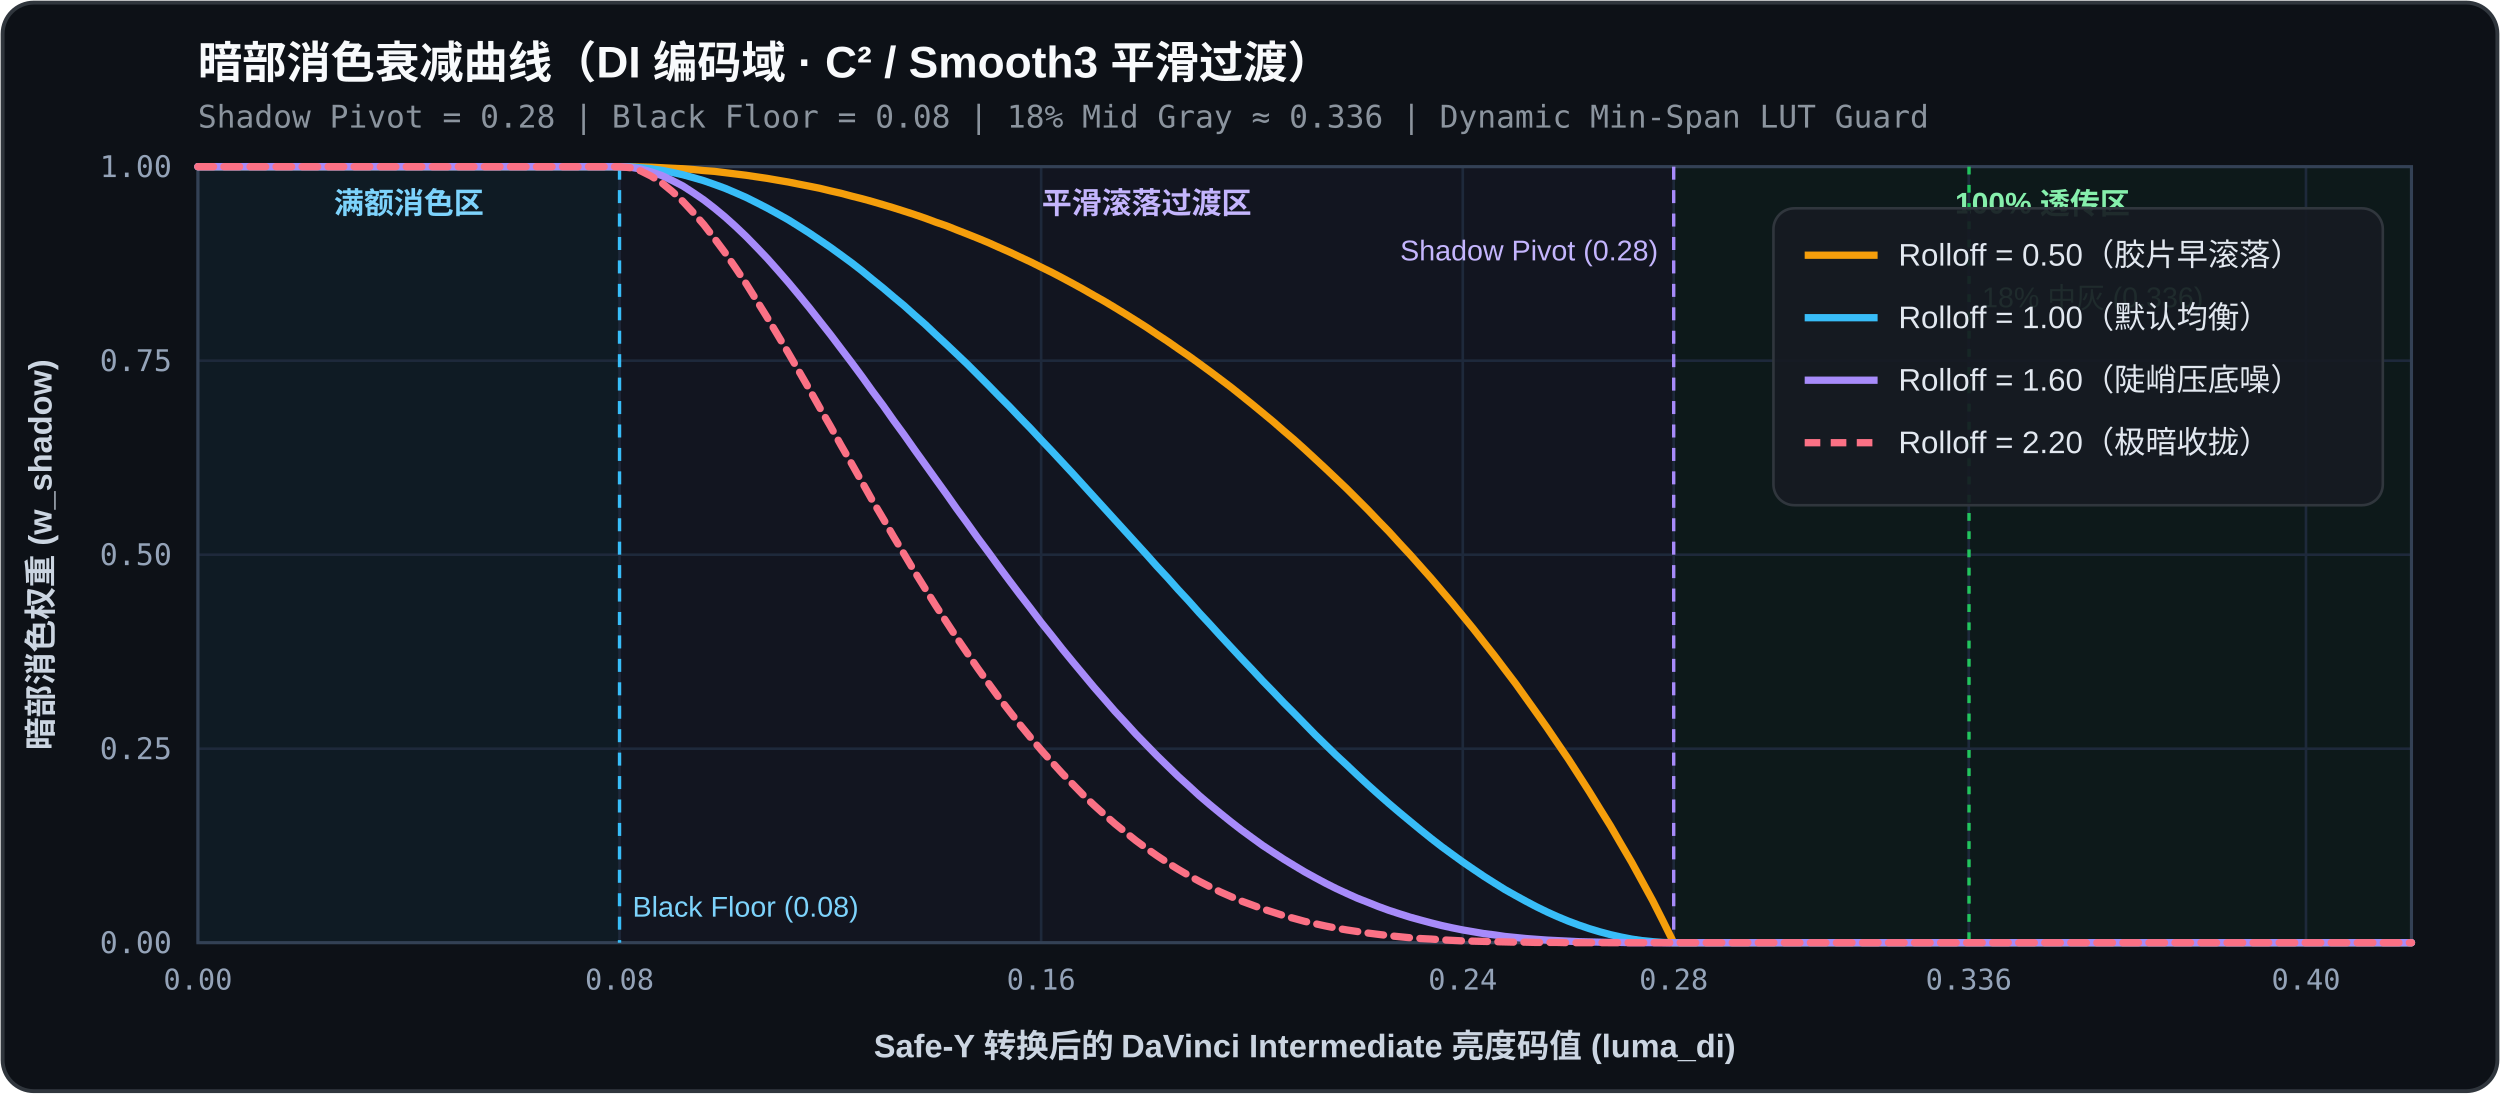
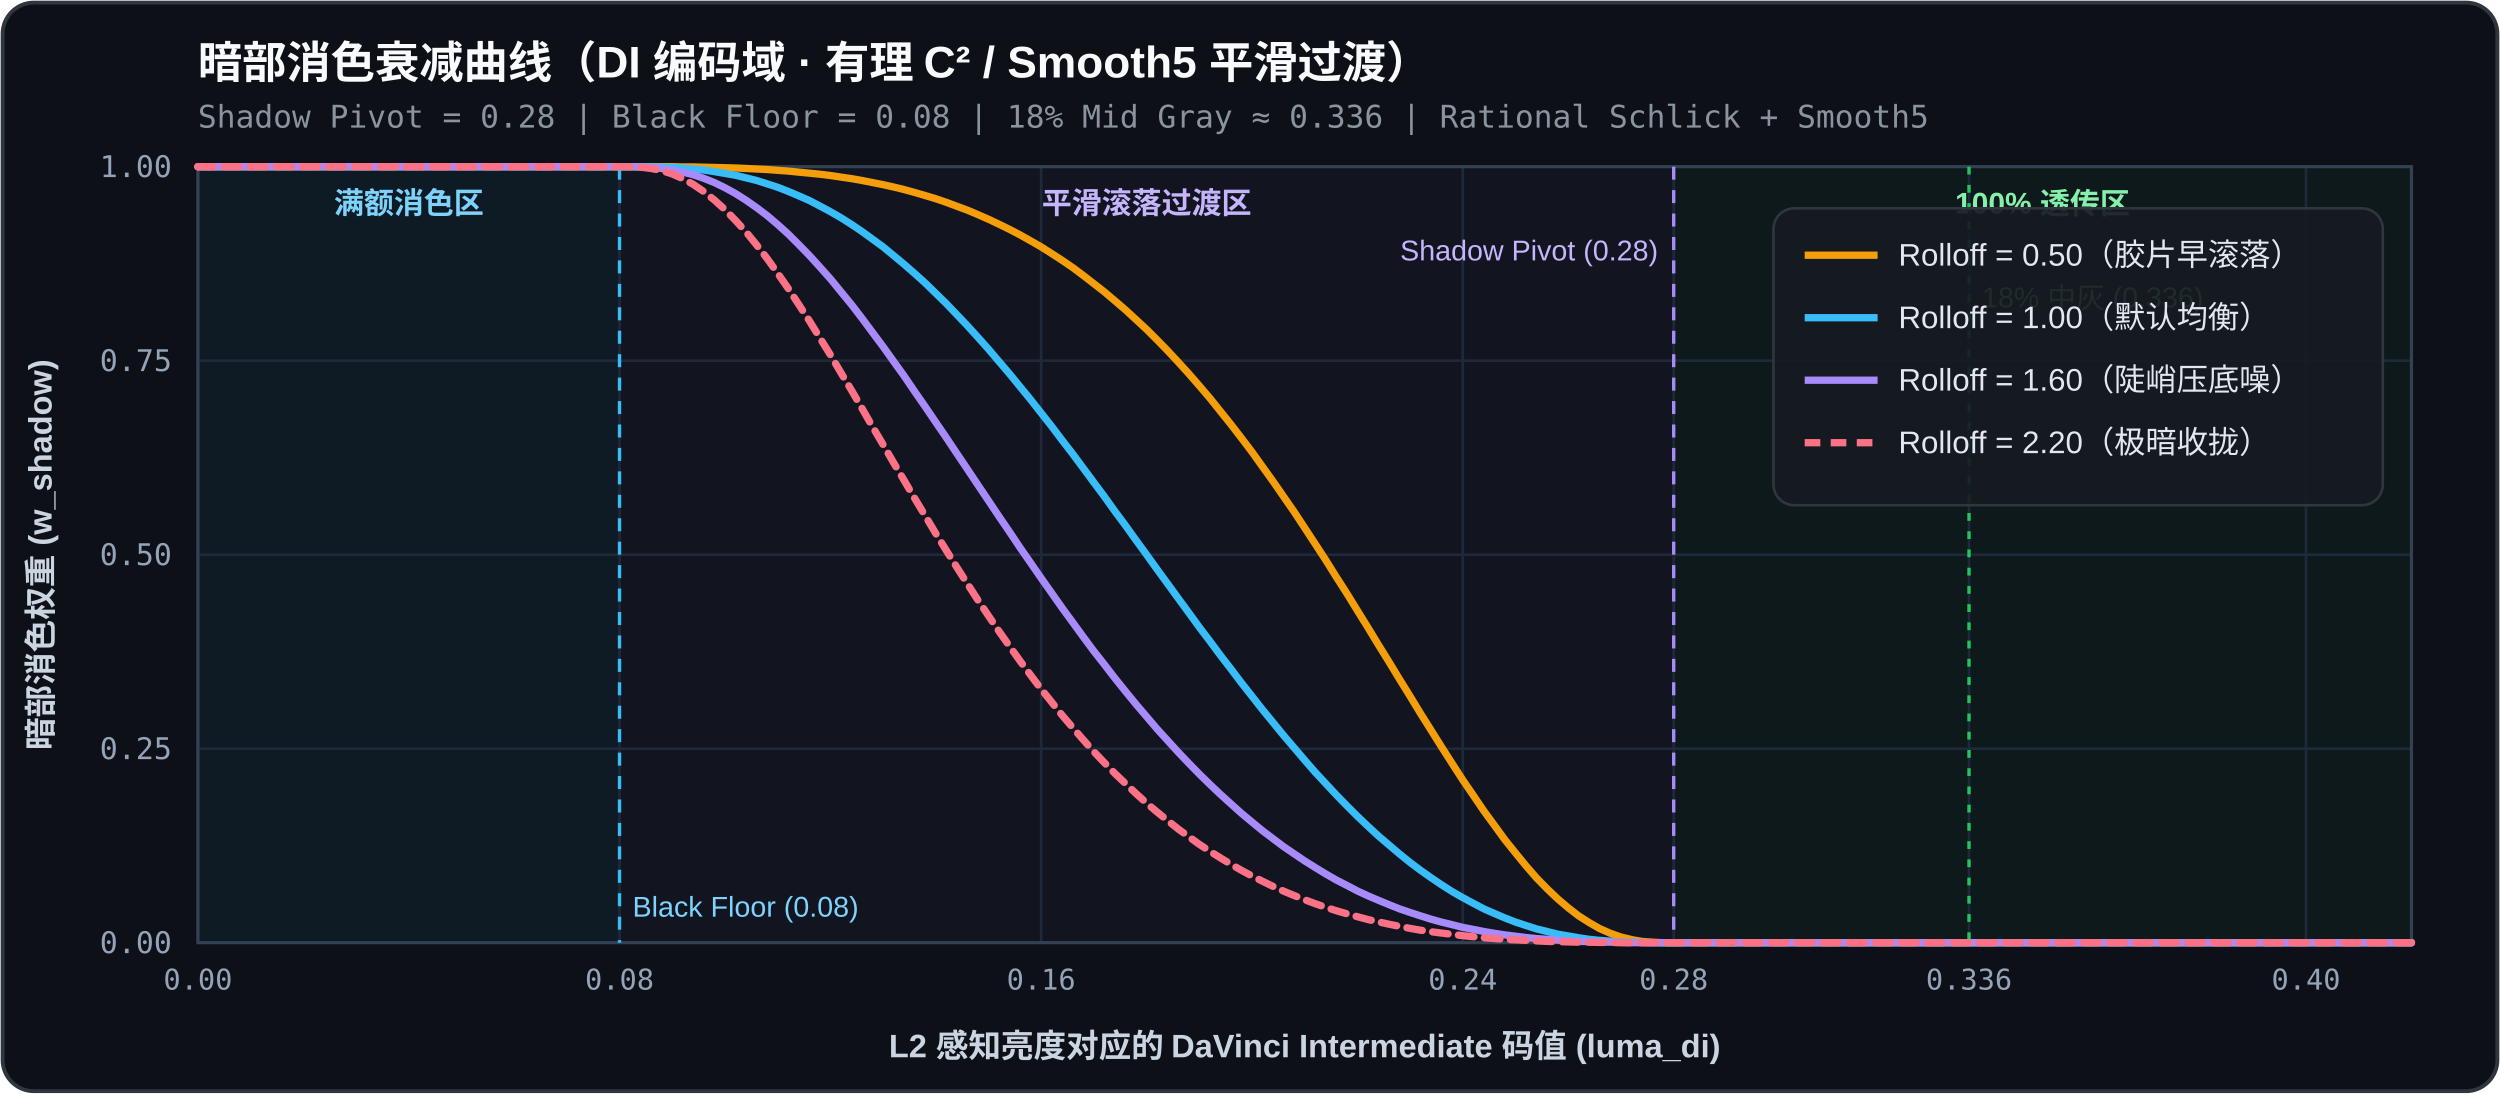
<svg xmlns="http://www.w3.org/2000/svg" viewBox="0 0 960 420" width="960" height="420" role="img" aria-label="Shadow Rolloff Curves in DI Code Value Domain">
  <rect x="1" y="1" width="958" height="418" rx="12" fill="#0d1117" stroke="#30363d" stroke-width="1.5" />
-   <text x="76" y="30" fill="#f8fafc" font-family="Segoe UI, Arial, sans-serif" font-size="17" font-weight="700">暗部消色衰减曲线（DI 编码域 · C² / Smooth3 平滑过渡）</text>
-   <text x="76" y="49" fill="#8b949e" font-family="Consolas, monospace" font-size="12">Shadow Pivot = 0.28 | Black Floor = 0.08 | 18% Mid Gray ≈ 0.336 | Dynamic Min-Span LUT Guard</text>
+   <text x="76" y="30" fill="#f8fafc" font-family="Segoe UI, Arial, sans-serif" font-size="17" font-weight="700">暗部消色衰减曲线（DI 编码域 · 有理 C² / Smooth5 平滑过渡）</text>
+   <text x="76" y="49" fill="#8b949e" font-family="Consolas, monospace" font-size="12">Shadow Pivot = 0.28 | Black Floor = 0.08 | 18% Mid Gray ≈ 0.336 | Rational Schlick + Smooth5</text>
  <rect x="76" y="64" width="161.9" height="298" fill="#38bdf8" fill-opacity="0.06" />
  <rect x="237.9" y="64" width="404.8" height="298" fill="#a78bfa" fill-opacity="0.04" />
  <rect x="642.7" y="64" width="283.3" height="298" fill="#22c55e" fill-opacity="0.05" />
  <text x="157.0" y="82" text-anchor="middle" fill="#7dd3fc" font-family="Segoe UI, Arial, sans-serif" font-size="11.5" font-weight="600">满额消色区</text>
  <text x="440.3" y="82" text-anchor="middle" fill="#c4b5fd" font-family="Segoe UI, Arial, sans-serif" font-size="11.5" font-weight="600">平滑滚落过渡区</text>
  <text x="784.3" y="82" text-anchor="middle" fill="#86efac" font-family="Segoe UI, Arial, sans-serif" font-size="11.5" font-weight="600">100% 透传区</text>
  <line x1="76" y1="362.0" x2="926" y2="362.0" stroke="#1e293b" stroke-width="1" />
  <text x="66" y="366.0" text-anchor="end" fill="#94a3b8" font-family="Consolas, monospace" font-size="11.5">0.00</text>
  <line x1="76" y1="287.5" x2="926" y2="287.5" stroke="#1e293b" stroke-width="1" />
  <text x="66" y="291.5" text-anchor="end" fill="#94a3b8" font-family="Consolas, monospace" font-size="11.5">0.25</text>
  <line x1="76" y1="213.0" x2="926" y2="213.0" stroke="#1e293b" stroke-width="1" />
  <text x="66" y="217.0" text-anchor="end" fill="#94a3b8" font-family="Consolas, monospace" font-size="11.5">0.50</text>
  <line x1="76" y1="138.5" x2="926" y2="138.5" stroke="#1e293b" stroke-width="1" />
  <text x="66" y="142.5" text-anchor="end" fill="#94a3b8" font-family="Consolas, monospace" font-size="11.5">0.75</text>
  <line x1="76" y1="64.0" x2="926" y2="64.0" stroke="#1e293b" stroke-width="1" />
  <text x="66" y="68.0" text-anchor="end" fill="#94a3b8" font-family="Consolas, monospace" font-size="11.5">1.00</text>
  <line x1="76.0" y1="64" x2="76.0" y2="362" stroke="#1e293b" stroke-width="1" />
  <text x="76.0" y="380" text-anchor="middle" fill="#94a3b8" font-family="Consolas, monospace" font-size="11">0.00</text>
  <line x1="237.9" y1="64" x2="237.9" y2="362" stroke="#1e293b" stroke-width="1" />
  <text x="237.9" y="380" text-anchor="middle" fill="#94a3b8" font-family="Consolas, monospace" font-size="11">0.08</text>
  <line x1="399.8" y1="64" x2="399.8" y2="362" stroke="#1e293b" stroke-width="1" />
  <text x="399.8" y="380" text-anchor="middle" fill="#94a3b8" font-family="Consolas, monospace" font-size="11">0.16</text>
  <line x1="561.7" y1="64" x2="561.7" y2="362" stroke="#1e293b" stroke-width="1" />
  <text x="561.7" y="380" text-anchor="middle" fill="#94a3b8" font-family="Consolas, monospace" font-size="11">0.24</text>
  <line x1="642.7" y1="64" x2="642.7" y2="362" stroke="#1e293b" stroke-width="1" />
  <text x="642.7" y="380" text-anchor="middle" fill="#94a3b8" font-family="Consolas, monospace" font-size="11">0.28</text>
-   <line x1="756.0" y1="64" x2="756.0" y2="362" stroke="#1e293b" stroke-width="1" />
-   <text x="756.0" y="380" text-anchor="middle" fill="#94a3b8" font-family="Consolas, monospace" font-size="11">0.336</text>
+   <line x1="756.1" y1="64" x2="756.1" y2="362" stroke="#1e293b" stroke-width="1" />
+   <text x="756.1" y="380" text-anchor="middle" fill="#94a3b8" font-family="Consolas, monospace" font-size="11">0.336</text>
  <line x1="885.5" y1="64" x2="885.5" y2="362" stroke="#1e293b" stroke-width="1" />
  <text x="885.5" y="380" text-anchor="middle" fill="#94a3b8" font-family="Consolas, monospace" font-size="11">0.40</text>
  <rect x="76" y="64" width="850" height="298" fill="none" stroke="#334155" stroke-width="1.2" />
  <line x1="237.9" y1="64" x2="237.9" y2="362" stroke="#38bdf8" stroke-width="1.3" stroke-dasharray="5,4" />
  <text x="242.9" y="352" fill="#7dd3fc" font-family="Segoe UI, Arial, sans-serif" font-size="11">Black Floor (0.08)</text>
  <line x1="642.7" y1="64" x2="642.7" y2="362" stroke="#a78bfa" stroke-width="1.3" stroke-dasharray="5,4" />
  <text x="636.7" y="100" text-anchor="end" fill="#c4b5fd" font-family="Segoe UI, Arial, sans-serif" font-size="11">Shadow Pivot (0.28)</text>
  <line x1="756.1" y1="64" x2="756.1" y2="362" stroke="#22c55e" stroke-width="1.3" stroke-dasharray="3,4" />
  <text x="761.1" y="118" fill="#86efac" font-family="Segoe UI, Arial, sans-serif" font-size="11">18% 中灰 (0.336)</text>
-   <path d="M 76.0,64.0 L 80.0,64.0 L 84.1,64.0 L 88.1,64.0 L 92.2,64.0 L 96.2,64.0 L 100.3,64.0 L 104.3,64.0 L 108.4,64.0 L 112.4,64.0 L 116.5,64.0 L 120.5,64.0 L 124.6,64.0 L 128.6,64.0 L 132.7,64.0 L 136.7,64.0 L 140.8,64.0 L 144.8,64.0 L 148.9,64.0 L 152.9,64.0 L 157.0,64.0 L 161.0,64.0 L 165.0,64.0 L 169.1,64.0 L 173.1,64.0 L 177.2,64.0 L 181.2,64.0 L 185.3,64.0 L 189.3,64.0 L 193.4,64.0 L 197.4,64.0 L 201.5,64.0 L 205.5,64.0 L 209.6,64.0 L 213.6,64.0 L 217.7,64.0 L 221.7,64.0 L 225.8,64.0 L 229.8,64.0 L 233.9,64.0 L 237.9,64.0 L 242.0,64.0 L 246.0,64.1 L 250.0,64.2 L 254.1,64.4 L 258.1,64.6 L 262.2,64.8 L 266.2,65.1 L 270.3,65.5 L 274.3,65.8 L 278.4,66.3 L 282.4,66.8 L 286.5,67.3 L 290.5,67.9 L 294.6,68.5 L 298.6,69.2 L 302.7,69.9 L 306.7,70.7 L 310.8,71.5 L 314.8,72.3 L 318.9,73.3 L 322.9,74.2 L 327.0,75.3 L 331.0,76.3 L 335.0,77.4 L 339.1,78.6 L 343.1,79.8 L 347.2,81.1 L 351.2,82.4 L 355.3,83.8 L 359.3,85.3 L 363.4,86.7 L 367.4,88.3 L 371.5,89.9 L 375.5,91.5 L 379.6,93.2 L 383.6,95.0 L 387.7,96.8 L 391.7,98.7 L 395.8,100.6 L 399.8,102.6 L 403.9,104.6 L 407.9,106.7 L 412.0,108.9 L 416.0,111.1 L 420.0,113.4 L 424.1,115.7 L 428.1,118.1 L 432.2,120.6 L 436.2,123.1 L 440.3,125.7 L 444.3,128.4 L 448.4,131.1 L 452.4,133.9 L 456.5,136.7 L 460.5,139.6 L 464.6,142.6 L 468.6,145.6 L 472.7,148.7 L 476.7,151.9 L 480.8,155.2 L 484.8,158.5 L 488.9,161.9 L 492.9,165.4 L 497.0,168.9 L 501.0,172.5 L 505.0,176.2 L 509.1,180.0 L 513.1,183.8 L 517.2,187.7 L 521.2,191.7 L 525.3,195.8 L 529.3,200.0 L 533.4,204.2 L 537.4,208.6 L 541.5,213.0 L 545.5,217.5 L 549.6,222.1 L 553.6,226.8 L 557.7,231.6 L 561.7,236.5 L 565.8,241.5 L 569.8,246.6 L 573.9,251.8 L 577.9,257.1 L 582.0,262.5 L 586.0,268.1 L 590.0,273.7 L 594.1,279.5 L 598.1,285.4 L 602.2,291.4 L 606.2,297.6 L 610.3,304.0 L 614.3,310.5 L 618.4,317.1 L 622.4,324.0 L 626.5,331.0 L 630.5,338.3 L 634.6,345.8 L 638.6,353.7 L 642.7,362.0 L 646.7,362.0 L 650.8,362.0 L 654.8,362.0 L 658.9,362.0 L 662.9,362.0 L 667.0,362.0 L 671.0,362.0 L 675.0,362.0 L 679.1,362.0 L 683.1,362.0 L 687.2,362.0 L 691.2,362.0 L 695.3,362.0 L 699.3,362.0 L 703.4,362.0 L 707.4,362.0 L 711.5,362.0 L 715.5,362.0 L 719.6,362.0 L 723.6,362.0 L 727.7,362.0 L 731.7,362.0 L 735.8,362.0 L 739.8,362.0 L 743.9,362.0 L 747.9,362.0 L 752.0,362.0 L 756.0,362.0 L 760.0,362.0 L 764.1,362.0 L 768.1,362.0 L 772.2,362.0 L 776.2,362.0 L 780.3,362.0 L 784.3,362.0 L 788.4,362.0 L 792.4,362.0 L 796.5,362.0 L 800.5,362.0 L 804.6,362.0 L 808.6,362.0 L 812.7,362.0 L 816.7,362.0 L 820.8,362.0 L 824.8,362.0 L 828.9,362.0 L 832.9,362.0 L 837.0,362.0 L 841.0,362.0 L 845.0,362.0 L 849.1,362.0 L 853.1,362.0 L 857.2,362.0 L 861.2,362.0 L 865.3,362.0 L 869.3,362.0 L 873.4,362.0 L 877.4,362.0 L 881.5,362.0 L 885.5,362.0 L 889.6,362.0 L 893.6,362.0 L 897.7,362.0 L 901.7,362.0 L 905.8,362.0 L 909.8,362.0 L 913.9,362.0 L 917.9,362.0 L 922.0,362.0 L 926.0,362.0" fill="none" stroke="#f59e0b" stroke-width="2.8" stroke-linecap="round" />
-   <path d="M 76.0,64.0 L 80.0,64.0 L 84.1,64.0 L 88.1,64.0 L 92.2,64.0 L 96.2,64.0 L 100.3,64.0 L 104.3,64.0 L 108.4,64.0 L 112.4,64.0 L 116.5,64.0 L 120.5,64.0 L 124.6,64.0 L 128.6,64.0 L 132.7,64.0 L 136.7,64.0 L 140.8,64.0 L 144.8,64.0 L 148.9,64.0 L 152.9,64.0 L 157.0,64.0 L 161.0,64.0 L 165.0,64.0 L 169.1,64.0 L 173.1,64.0 L 177.2,64.0 L 181.2,64.0 L 185.3,64.0 L 189.3,64.0 L 193.4,64.0 L 197.4,64.0 L 201.5,64.0 L 205.5,64.0 L 209.6,64.0 L 213.6,64.0 L 217.7,64.0 L 221.7,64.0 L 225.8,64.0 L 229.8,64.0 L 233.9,64.0 L 237.9,64.0 L 242.0,64.1 L 246.0,64.4 L 250.0,64.8 L 254.1,65.4 L 258.1,66.2 L 262.2,67.1 L 266.2,68.2 L 270.3,69.4 L 274.3,70.8 L 278.4,72.3 L 282.4,74.0 L 286.5,75.8 L 290.5,77.8 L 294.6,79.9 L 298.6,82.1 L 302.7,84.4 L 306.7,86.9 L 310.8,89.5 L 314.8,92.2 L 318.9,95.0 L 322.9,97.9 L 327.0,100.9 L 331.0,104.0 L 335.0,107.3 L 339.1,110.6 L 343.1,114.0 L 347.2,117.4 L 351.2,121.0 L 355.3,124.6 L 359.3,128.4 L 363.4,132.2 L 367.4,136.0 L 371.5,139.9 L 375.5,143.9 L 379.6,148.0 L 383.6,152.1 L 387.7,156.2 L 391.7,160.4 L 395.8,164.6 L 399.8,168.9 L 403.9,173.2 L 407.9,177.5 L 412.0,181.9 L 416.0,186.3 L 420.0,190.7 L 424.1,195.2 L 428.1,199.6 L 432.2,204.1 L 436.2,208.5 L 440.3,213.0 L 444.3,217.5 L 448.4,221.9 L 452.4,226.4 L 456.5,230.8 L 460.5,235.3 L 464.6,239.7 L 468.6,244.1 L 472.7,248.5 L 476.7,252.8 L 480.8,257.1 L 484.8,261.4 L 488.9,265.6 L 492.9,269.8 L 497.0,273.9 L 501.0,278.0 L 505.0,282.1 L 509.1,286.1 L 513.1,290.0 L 517.2,293.8 L 521.2,297.6 L 525.3,301.4 L 529.3,305.0 L 533.4,308.6 L 537.4,312.0 L 541.5,315.4 L 545.5,318.7 L 549.6,322.0 L 553.6,325.1 L 557.7,328.1 L 561.7,331.0 L 565.8,333.8 L 569.8,336.5 L 573.9,339.1 L 577.9,341.6 L 582.0,343.9 L 586.0,346.1 L 590.0,348.2 L 594.1,350.2 L 598.1,352.0 L 602.2,353.7 L 606.2,355.2 L 610.3,356.6 L 614.3,357.8 L 618.4,358.9 L 622.4,359.8 L 626.5,360.6 L 630.5,361.2 L 634.6,361.6 L 638.6,361.9 L 642.7,362.0 L 646.7,362.0 L 650.8,362.0 L 654.8,362.0 L 658.9,362.0 L 662.9,362.0 L 667.0,362.0 L 671.0,362.0 L 675.0,362.0 L 679.1,362.0 L 683.1,362.0 L 687.2,362.0 L 691.2,362.0 L 695.3,362.0 L 699.3,362.0 L 703.4,362.0 L 707.4,362.0 L 711.5,362.0 L 715.5,362.0 L 719.6,362.0 L 723.6,362.0 L 727.7,362.0 L 731.7,362.0 L 735.8,362.0 L 739.8,362.0 L 743.9,362.0 L 747.9,362.0 L 752.0,362.0 L 756.0,362.0 L 760.0,362.0 L 764.1,362.0 L 768.1,362.0 L 772.2,362.0 L 776.2,362.0 L 780.3,362.0 L 784.3,362.0 L 788.4,362.0 L 792.4,362.0 L 796.5,362.0 L 800.5,362.0 L 804.6,362.0 L 808.6,362.0 L 812.7,362.0 L 816.7,362.0 L 820.8,362.0 L 824.8,362.0 L 828.9,362.0 L 832.9,362.0 L 837.0,362.0 L 841.0,362.0 L 845.0,362.0 L 849.1,362.0 L 853.1,362.0 L 857.2,362.0 L 861.2,362.0 L 865.3,362.0 L 869.3,362.0 L 873.4,362.0 L 877.4,362.0 L 881.5,362.0 L 885.5,362.0 L 889.6,362.0 L 893.6,362.0 L 897.7,362.0 L 901.7,362.0 L 905.8,362.0 L 909.8,362.0 L 913.9,362.0 L 917.9,362.0 L 922.0,362.0 L 926.0,362.0" fill="none" stroke="#38bdf8" stroke-width="2.8" stroke-linecap="round" />
-   <path d="M 76.0,64.0 L 80.0,64.0 L 84.1,64.0 L 88.1,64.0 L 92.2,64.0 L 96.2,64.0 L 100.3,64.0 L 104.3,64.0 L 108.4,64.0 L 112.4,64.0 L 116.5,64.0 L 120.5,64.0 L 124.6,64.0 L 128.6,64.0 L 132.7,64.0 L 136.7,64.0 L 140.8,64.0 L 144.8,64.0 L 148.9,64.0 L 152.9,64.0 L 157.0,64.0 L 161.0,64.0 L 165.0,64.0 L 169.1,64.0 L 173.1,64.0 L 177.2,64.0 L 181.2,64.0 L 185.3,64.0 L 189.3,64.0 L 193.4,64.0 L 197.4,64.0 L 201.5,64.0 L 205.5,64.0 L 209.6,64.0 L 213.6,64.0 L 217.7,64.0 L 221.7,64.0 L 225.8,64.0 L 229.8,64.0 L 233.9,64.0 L 237.9,64.0 L 242.0,64.2 L 246.0,64.9 L 250.0,66.0 L 254.1,67.4 L 258.1,69.3 L 262.2,71.4 L 266.2,74.0 L 270.3,76.8 L 274.3,79.9 L 278.4,83.3 L 282.4,86.9 L 286.5,90.8 L 290.5,94.9 L 294.6,99.2 L 298.6,103.7 L 302.7,108.4 L 306.7,113.2 L 310.8,118.2 L 314.8,123.3 L 318.9,128.5 L 322.9,133.8 L 327.0,139.2 L 331.0,144.6 L 335.0,150.2 L 339.1,155.7 L 343.1,161.4 L 347.2,167.0 L 351.2,172.7 L 355.3,178.4 L 359.3,184.0 L 363.4,189.7 L 367.4,195.4 L 371.5,201.0 L 375.5,206.6 L 379.6,212.1 L 383.6,217.6 L 387.7,223.1 L 391.7,228.4 L 395.8,233.7 L 399.8,239.0 L 403.9,244.1 L 407.9,249.2 L 412.0,254.2 L 416.0,259.0 L 420.0,263.8 L 424.1,268.5 L 428.1,273.1 L 432.2,277.5 L 436.2,281.9 L 440.3,286.1 L 444.3,290.2 L 448.4,294.2 L 452.4,298.1 L 456.5,301.8 L 460.5,305.5 L 464.6,309.0 L 468.6,312.3 L 472.7,315.6 L 476.7,318.7 L 480.8,321.7 L 484.8,324.6 L 488.9,327.3 L 492.9,329.9 L 497.0,332.4 L 501.0,334.8 L 505.0,337.0 L 509.1,339.2 L 513.1,341.2 L 517.2,343.1 L 521.2,344.9 L 525.3,346.5 L 529.3,348.1 L 533.4,349.6 L 537.4,350.9 L 541.5,352.2 L 545.5,353.3 L 549.6,354.4 L 553.6,355.4 L 557.7,356.3 L 561.7,357.1 L 565.8,357.8 L 569.8,358.5 L 573.9,359.0 L 577.9,359.6 L 582.0,360.0 L 586.0,360.4 L 590.0,360.7 L 594.1,361.0 L 598.1,361.2 L 602.2,361.4 L 606.2,361.6 L 610.3,361.7 L 614.3,361.8 L 618.4,361.9 L 622.4,361.9 L 626.5,362.0 L 630.5,362.0 L 634.6,362.0 L 638.6,362.0 L 642.7,362.0 L 646.7,362.0 L 650.8,362.0 L 654.8,362.0 L 658.9,362.0 L 662.9,362.0 L 667.0,362.0 L 671.0,362.0 L 675.0,362.0 L 679.1,362.0 L 683.1,362.0 L 687.2,362.0 L 691.2,362.0 L 695.3,362.0 L 699.3,362.0 L 703.4,362.0 L 707.4,362.0 L 711.5,362.0 L 715.5,362.0 L 719.6,362.0 L 723.6,362.0 L 727.7,362.0 L 731.7,362.0 L 735.8,362.0 L 739.8,362.0 L 743.9,362.0 L 747.9,362.0 L 752.0,362.0 L 756.0,362.0 L 760.0,362.0 L 764.1,362.0 L 768.1,362.0 L 772.2,362.0 L 776.2,362.0 L 780.3,362.0 L 784.3,362.0 L 788.4,362.0 L 792.4,362.0 L 796.5,362.0 L 800.5,362.0 L 804.6,362.0 L 808.6,362.0 L 812.7,362.0 L 816.7,362.0 L 820.8,362.0 L 824.8,362.0 L 828.9,362.0 L 832.9,362.0 L 837.0,362.0 L 841.0,362.0 L 845.0,362.0 L 849.1,362.0 L 853.1,362.0 L 857.2,362.0 L 861.2,362.0 L 865.3,362.0 L 869.3,362.0 L 873.4,362.0 L 877.4,362.0 L 881.5,362.0 L 885.5,362.0 L 889.6,362.0 L 893.6,362.0 L 897.7,362.0 L 901.7,362.0 L 905.8,362.0 L 909.8,362.0 L 913.9,362.0 L 917.9,362.0 L 922.0,362.0 L 926.0,362.0" fill="none" stroke="#a78bfa" stroke-width="2.8" stroke-linecap="round" />
-   <path d="M 76.0,64.0 L 80.0,64.0 L 84.1,64.0 L 88.1,64.0 L 92.2,64.0 L 96.2,64.0 L 100.3,64.0 L 104.3,64.0 L 108.4,64.0 L 112.4,64.0 L 116.5,64.0 L 120.5,64.0 L 124.6,64.0 L 128.6,64.0 L 132.7,64.0 L 136.7,64.0 L 140.8,64.0 L 144.8,64.0 L 148.9,64.0 L 152.9,64.0 L 157.0,64.0 L 161.0,64.0 L 165.0,64.0 L 169.1,64.0 L 173.1,64.0 L 177.2,64.0 L 181.2,64.0 L 185.3,64.0 L 189.3,64.0 L 193.4,64.0 L 197.4,64.0 L 201.5,64.0 L 205.5,64.0 L 209.6,64.0 L 213.6,64.0 L 217.7,64.0 L 221.7,64.0 L 225.8,64.0 L 229.8,64.0 L 233.9,64.0 L 237.9,64.0 L 242.0,64.4 L 246.0,65.6 L 250.0,67.6 L 254.1,70.2 L 258.1,73.5 L 262.2,77.3 L 266.2,81.6 L 270.3,86.3 L 274.3,91.5 L 278.4,97.0 L 282.4,102.8 L 286.5,108.9 L 290.5,115.3 L 294.6,121.9 L 298.6,128.6 L 302.7,135.5 L 306.7,142.4 L 310.8,149.5 L 314.8,156.6 L 318.9,163.7 L 322.9,170.9 L 327.0,178.0 L 331.0,185.1 L 335.0,192.2 L 339.1,199.1 L 343.1,206.0 L 347.2,212.8 L 351.2,219.5 L 355.3,226.1 L 359.3,232.5 L 363.4,238.8 L 367.4,244.9 L 371.5,250.9 L 375.5,256.7 L 379.6,262.4 L 383.6,267.9 L 387.7,273.2 L 391.7,278.3 L 395.8,283.3 L 399.8,288.0 L 403.9,292.6 L 407.9,297.0 L 412.0,301.2 L 416.0,305.3 L 420.0,309.1 L 424.1,312.8 L 428.1,316.3 L 432.2,319.6 L 436.2,322.8 L 440.3,325.8 L 444.3,328.6 L 448.4,331.3 L 452.4,333.8 L 456.5,336.2 L 460.5,338.4 L 464.6,340.5 L 468.6,342.5 L 472.7,344.3 L 476.7,346.0 L 480.8,347.5 L 484.8,349.0 L 488.9,350.3 L 492.9,351.6 L 497.0,352.7 L 501.0,353.8 L 505.0,354.7 L 509.1,355.6 L 513.1,356.4 L 517.2,357.1 L 521.2,357.7 L 525.3,358.3 L 529.3,358.8 L 533.4,359.3 L 537.4,359.7 L 541.5,360.1 L 545.5,360.4 L 549.6,360.6 L 553.6,360.9 L 557.7,361.1 L 561.7,361.3 L 565.8,361.4 L 569.8,361.5 L 573.9,361.6 L 577.9,361.7 L 582.0,361.8 L 586.0,361.8 L 590.0,361.9 L 594.1,361.9 L 598.1,361.9 L 602.2,362.0 L 606.2,362.0 L 610.3,362.0 L 614.3,362.0 L 618.4,362.0 L 622.4,362.0 L 626.5,362.0 L 630.5,362.0 L 634.6,362.0 L 638.6,362.0 L 642.7,362.0 L 646.7,362.0 L 650.8,362.0 L 654.8,362.0 L 658.9,362.0 L 662.9,362.0 L 667.0,362.0 L 671.0,362.0 L 675.0,362.0 L 679.1,362.0 L 683.1,362.0 L 687.2,362.0 L 691.2,362.0 L 695.3,362.0 L 699.3,362.0 L 703.4,362.0 L 707.4,362.0 L 711.5,362.0 L 715.5,362.0 L 719.6,362.0 L 723.6,362.0 L 727.7,362.0 L 731.7,362.0 L 735.8,362.0 L 739.8,362.0 L 743.9,362.0 L 747.9,362.0 L 752.0,362.0 L 756.0,362.0 L 760.0,362.0 L 764.1,362.0 L 768.1,362.0 L 772.2,362.0 L 776.2,362.0 L 780.3,362.0 L 784.3,362.0 L 788.4,362.0 L 792.4,362.0 L 796.5,362.0 L 800.5,362.0 L 804.6,362.0 L 808.6,362.0 L 812.7,362.0 L 816.7,362.0 L 820.8,362.0 L 824.8,362.0 L 828.9,362.0 L 832.9,362.0 L 837.0,362.0 L 841.0,362.0 L 845.0,362.0 L 849.1,362.0 L 853.1,362.0 L 857.2,362.0 L 861.2,362.0 L 865.3,362.0 L 869.3,362.0 L 873.4,362.0 L 877.4,362.0 L 881.5,362.0 L 885.5,362.0 L 889.6,362.0 L 893.6,362.0 L 897.7,362.0 L 901.7,362.0 L 905.8,362.0 L 909.8,362.0 L 913.9,362.0 L 917.9,362.0 L 922.0,362.0 L 926.0,362.0" fill="none" stroke="#fb7185" stroke-width="2.8" stroke-linecap="round" stroke-dasharray="6,4" />
-   <text x="501.0" y="406" text-anchor="middle" fill="#cbd5e1" font-family="Segoe UI, Arial, sans-serif" font-size="12.5" font-weight="600">Safe-Y 转换后的 DaVinci Intermediate 亮度码值 (luma_di)</text>
+   <path d="M 76.0,64.0 L 80.0,64.0 L 84.1,64.0 L 88.1,64.0 L 92.2,64.0 L 96.2,64.0 L 100.3,64.0 L 104.3,64.0 L 108.4,64.0 L 112.4,64.0 L 116.5,64.0 L 120.5,64.0 L 124.6,64.0 L 128.6,64.0 L 132.7,64.0 L 136.7,64.0 L 140.8,64.0 L 144.8,64.0 L 148.9,64.0 L 152.9,64.0 L 157.0,64.0 L 161.0,64.0 L 165.0,64.0 L 169.1,64.0 L 173.1,64.0 L 177.2,64.0 L 181.2,64.0 L 185.3,64.0 L 189.3,64.0 L 193.4,64.0 L 197.4,64.0 L 201.5,64.0 L 205.5,64.0 L 209.6,64.0 L 213.6,64.0 L 217.7,64.0 L 221.7,64.0 L 225.8,64.0 L 229.8,64.0 L 233.9,64.0 L 237.9,64.0 L 242.0,64.0 L 246.0,64.0 L 250.0,64.0 L 254.1,64.0 L 258.1,64.0 L 262.2,64.1 L 266.2,64.1 L 270.3,64.2 L 274.3,64.3 L 278.4,64.4 L 282.4,64.5 L 286.5,64.7 L 290.5,64.9 L 294.6,65.1 L 298.6,65.4 L 302.7,65.7 L 306.7,66.1 L 310.8,66.5 L 314.8,66.9 L 318.9,67.4 L 322.9,68.0 L 327.0,68.6 L 331.0,69.3 L 335.0,70.1 L 339.1,70.9 L 343.1,71.8 L 347.2,72.8 L 351.2,73.9 L 355.3,75.1 L 359.3,76.3 L 363.4,77.7 L 367.4,79.2 L 371.5,80.7 L 375.5,82.4 L 379.6,84.2 L 383.6,86.1 L 387.7,88.1 L 391.7,90.2 L 395.8,92.5 L 399.8,94.8 L 403.9,97.4 L 407.9,100.0 L 412.0,102.8 L 416.0,105.8 L 420.0,108.9 L 424.1,112.1 L 428.1,115.5 L 432.2,119.0 L 436.2,122.7 L 440.3,126.5 L 444.3,130.5 L 448.4,134.7 L 452.4,139.0 L 456.5,143.5 L 460.5,148.1 L 464.6,152.9 L 468.6,157.9 L 472.7,163.0 L 476.7,168.2 L 480.8,173.6 L 484.8,179.2 L 488.9,184.9 L 492.9,190.7 L 497.0,196.6 L 501.0,202.7 L 505.0,208.8 L 509.1,215.1 L 513.1,221.5 L 517.2,227.9 L 521.2,234.4 L 525.3,241.0 L 529.3,247.6 L 533.4,254.2 L 537.4,260.8 L 541.5,267.4 L 545.5,274.0 L 549.6,280.5 L 553.6,286.9 L 557.7,293.3 L 561.7,299.5 L 565.8,305.5 L 569.8,311.4 L 573.9,317.0 L 577.9,322.5 L 582.0,327.6 L 586.0,332.5 L 590.0,337.1 L 594.1,341.3 L 598.1,345.1 L 602.2,348.6 L 606.2,351.7 L 610.3,354.3 L 614.3,356.6 L 618.4,358.4 L 622.4,359.8 L 626.5,360.8 L 630.5,361.5 L 634.6,361.8 L 638.6,362.0 L 642.7,362.0 L 646.7,362.0 L 650.8,362.0 L 654.8,362.0 L 658.9,362.0 L 662.9,362.0 L 667.0,362.0 L 671.0,362.0 L 675.0,362.0 L 679.1,362.0 L 683.1,362.0 L 687.2,362.0 L 691.2,362.0 L 695.3,362.0 L 699.3,362.0 L 703.4,362.0 L 707.4,362.0 L 711.5,362.0 L 715.5,362.0 L 719.6,362.0 L 723.6,362.0 L 727.7,362.0 L 731.7,362.0 L 735.8,362.0 L 739.8,362.0 L 743.9,362.0 L 747.9,362.0 L 752.0,362.0 L 756.0,362.0 L 760.0,362.0 L 764.1,362.0 L 768.1,362.0 L 772.2,362.0 L 776.2,362.0 L 780.3,362.0 L 784.3,362.0 L 788.4,362.0 L 792.4,362.0 L 796.5,362.0 L 800.5,362.0 L 804.6,362.0 L 808.6,362.0 L 812.7,362.0 L 816.7,362.0 L 820.8,362.0 L 824.8,362.0 L 828.9,362.0 L 832.9,362.0 L 837.0,362.0 L 841.0,362.0 L 845.0,362.0 L 849.1,362.0 L 853.1,362.0 L 857.2,362.0 L 861.2,362.0 L 865.3,362.0 L 869.3,362.0 L 873.4,362.0 L 877.4,362.0 L 881.5,362.0 L 885.5,362.0 L 889.6,362.0 L 893.6,362.0 L 897.7,362.0 L 901.7,362.0 L 905.8,362.0 L 909.8,362.0 L 913.9,362.0 L 917.9,362.0 L 922.0,362.0 L 926.0,362.0" fill="none" stroke="#f59e0b" stroke-width="2.8" stroke-linecap="round" />
+   <path d="M 76.0,64.0 L 80.0,64.0 L 84.1,64.0 L 88.1,64.0 L 92.2,64.0 L 96.2,64.0 L 100.3,64.0 L 104.3,64.0 L 108.4,64.0 L 112.4,64.0 L 116.5,64.0 L 120.5,64.0 L 124.6,64.0 L 128.6,64.0 L 132.7,64.0 L 136.7,64.0 L 140.8,64.0 L 144.8,64.0 L 148.9,64.0 L 152.9,64.0 L 157.0,64.0 L 161.0,64.0 L 165.0,64.0 L 169.1,64.0 L 173.1,64.0 L 177.2,64.0 L 181.2,64.0 L 185.3,64.0 L 189.3,64.0 L 193.4,64.0 L 197.4,64.0 L 201.5,64.0 L 205.5,64.0 L 209.6,64.0 L 213.6,64.0 L 217.7,64.0 L 221.7,64.0 L 225.8,64.0 L 229.8,64.0 L 233.9,64.0 L 237.9,64.0 L 242.0,64.0 L 246.0,64.0 L 250.0,64.1 L 254.1,64.2 L 258.1,64.3 L 262.2,64.6 L 266.2,64.9 L 270.3,65.3 L 274.3,65.9 L 278.4,66.6 L 282.4,67.3 L 286.5,68.3 L 290.5,69.3 L 294.6,70.6 L 298.6,71.9 L 302.7,73.5 L 306.7,75.2 L 310.8,77.0 L 314.8,79.1 L 318.9,81.3 L 322.9,83.6 L 327.0,86.2 L 331.0,88.9 L 335.0,91.8 L 339.1,94.8 L 343.1,98.1 L 347.2,101.5 L 351.2,105.0 L 355.3,108.7 L 359.3,112.6 L 363.4,116.6 L 367.4,120.8 L 371.5,125.1 L 375.5,129.5 L 379.6,134.1 L 383.6,138.8 L 387.7,143.6 L 391.7,148.5 L 395.8,153.5 L 399.8,158.6 L 403.9,163.8 L 407.9,169.1 L 412.0,174.4 L 416.0,179.8 L 420.0,185.2 L 424.1,190.7 L 428.1,196.3 L 432.2,201.8 L 436.2,207.4 L 440.3,213.0 L 444.3,218.6 L 448.4,224.2 L 452.4,229.7 L 456.5,235.3 L 460.5,240.8 L 464.6,246.2 L 468.6,251.6 L 472.7,256.9 L 476.7,262.2 L 480.8,267.4 L 484.8,272.5 L 488.9,277.5 L 492.9,282.4 L 497.0,287.2 L 501.0,291.9 L 505.0,296.5 L 509.1,300.9 L 513.1,305.2 L 517.2,309.4 L 521.2,313.4 L 525.3,317.3 L 529.3,321.0 L 533.4,324.5 L 537.4,327.9 L 541.5,331.2 L 545.5,334.2 L 549.6,337.1 L 553.6,339.8 L 557.7,342.4 L 561.7,344.7 L 565.8,346.9 L 569.8,349.0 L 573.9,350.8 L 577.9,352.5 L 582.0,354.1 L 586.0,355.4 L 590.0,356.7 L 594.1,357.7 L 598.1,358.7 L 602.2,359.4 L 606.2,360.1 L 610.3,360.7 L 614.3,361.1 L 618.4,361.4 L 622.4,361.7 L 626.5,361.8 L 630.5,361.9 L 634.6,362.0 L 638.6,362.0 L 642.7,362.0 L 646.7,362.0 L 650.8,362.0 L 654.8,362.0 L 658.9,362.0 L 662.9,362.0 L 667.0,362.0 L 671.0,362.0 L 675.0,362.0 L 679.1,362.0 L 683.1,362.0 L 687.2,362.0 L 691.2,362.0 L 695.3,362.0 L 699.3,362.0 L 703.4,362.0 L 707.4,362.0 L 711.5,362.0 L 715.5,362.0 L 719.6,362.0 L 723.6,362.0 L 727.7,362.0 L 731.7,362.0 L 735.8,362.0 L 739.8,362.0 L 743.9,362.0 L 747.9,362.0 L 752.0,362.0 L 756.0,362.0 L 760.0,362.0 L 764.1,362.0 L 768.1,362.0 L 772.2,362.0 L 776.2,362.0 L 780.3,362.0 L 784.3,362.0 L 788.4,362.0 L 792.4,362.0 L 796.5,362.0 L 800.5,362.0 L 804.6,362.0 L 808.6,362.0 L 812.7,362.0 L 816.7,362.0 L 820.8,362.0 L 824.8,362.0 L 828.9,362.0 L 832.9,362.0 L 837.0,362.0 L 841.0,362.0 L 845.0,362.0 L 849.1,362.0 L 853.1,362.0 L 857.2,362.0 L 861.2,362.0 L 865.3,362.0 L 869.3,362.0 L 873.4,362.0 L 877.4,362.0 L 881.5,362.0 L 885.5,362.0 L 889.6,362.0 L 893.6,362.0 L 897.7,362.0 L 901.7,362.0 L 905.8,362.0 L 909.8,362.0 L 913.9,362.0 L 917.9,362.0 L 922.0,362.0 L 926.0,362.0" fill="none" stroke="#38bdf8" stroke-width="2.8" stroke-linecap="round" />
+   <path d="M 76.0,64.0 L 80.0,64.0 L 84.1,64.0 L 88.1,64.0 L 92.2,64.0 L 96.2,64.0 L 100.3,64.0 L 104.3,64.0 L 108.4,64.0 L 112.4,64.0 L 116.5,64.0 L 120.5,64.0 L 124.6,64.0 L 128.6,64.0 L 132.7,64.0 L 136.7,64.0 L 140.8,64.0 L 144.8,64.0 L 148.9,64.0 L 152.9,64.0 L 157.0,64.0 L 161.0,64.0 L 165.0,64.0 L 169.1,64.0 L 173.1,64.0 L 177.2,64.0 L 181.2,64.0 L 185.3,64.0 L 189.3,64.0 L 193.4,64.0 L 197.4,64.0 L 201.5,64.0 L 205.5,64.0 L 209.6,64.0 L 213.6,64.0 L 217.7,64.0 L 221.7,64.0 L 225.8,64.0 L 229.8,64.0 L 233.9,64.0 L 237.9,64.0 L 242.0,64.0 L 246.0,64.1 L 250.0,64.3 L 254.1,64.7 L 258.1,65.2 L 262.2,66.1 L 266.2,67.1 L 270.3,68.5 L 274.3,70.1 L 278.4,72.1 L 282.4,74.3 L 286.5,76.9 L 290.5,79.7 L 294.6,82.8 L 298.6,86.2 L 302.7,89.9 L 306.7,93.9 L 310.8,98.1 L 314.8,102.5 L 318.9,107.1 L 322.9,112.0 L 327.0,117.0 L 331.0,122.2 L 335.0,127.6 L 339.1,133.1 L 343.1,138.7 L 347.2,144.4 L 351.2,150.3 L 355.3,156.2 L 359.3,162.1 L 363.4,168.1 L 367.4,174.1 L 371.5,180.2 L 375.5,186.2 L 379.6,192.3 L 383.6,198.3 L 387.7,204.3 L 391.7,210.3 L 395.8,216.2 L 399.8,222.0 L 403.9,227.8 L 407.9,233.5 L 412.0,239.1 L 416.0,244.6 L 420.0,250.0 L 424.1,255.2 L 428.1,260.4 L 432.2,265.5 L 436.2,270.4 L 440.3,275.2 L 444.3,279.9 L 448.4,284.4 L 452.4,288.8 L 456.5,293.1 L 460.5,297.2 L 464.6,301.2 L 468.6,305.0 L 472.7,308.7 L 476.7,312.3 L 480.8,315.7 L 484.8,319.0 L 488.9,322.1 L 492.9,325.1 L 497.0,327.9 L 501.0,330.6 L 505.0,333.1 L 509.1,335.6 L 513.1,337.9 L 517.2,340.0 L 521.2,342.1 L 525.3,344.0 L 529.3,345.7 L 533.4,347.4 L 537.4,349.0 L 541.5,350.4 L 545.5,351.7 L 549.6,353.0 L 553.6,354.1 L 557.7,355.1 L 561.7,356.1 L 565.8,356.9 L 569.8,357.7 L 573.9,358.4 L 577.9,359.0 L 582.0,359.5 L 586.0,360.0 L 590.0,360.4 L 594.1,360.7 L 598.1,361.0 L 602.2,361.3 L 606.2,361.5 L 610.3,361.6 L 614.3,361.7 L 618.4,361.8 L 622.4,361.9 L 626.5,362.0 L 630.5,362.0 L 634.6,362.0 L 638.6,362.0 L 642.7,362.0 L 646.7,362.0 L 650.8,362.0 L 654.8,362.0 L 658.9,362.0 L 662.9,362.0 L 667.0,362.0 L 671.0,362.0 L 675.0,362.0 L 679.1,362.0 L 683.1,362.0 L 687.2,362.0 L 691.2,362.0 L 695.3,362.0 L 699.3,362.0 L 703.4,362.0 L 707.4,362.0 L 711.5,362.0 L 715.5,362.0 L 719.6,362.0 L 723.6,362.0 L 727.7,362.0 L 731.7,362.0 L 735.8,362.0 L 739.8,362.0 L 743.9,362.0 L 747.9,362.0 L 752.0,362.0 L 756.0,362.0 L 760.0,362.0 L 764.1,362.0 L 768.1,362.0 L 772.2,362.0 L 776.2,362.0 L 780.3,362.0 L 784.3,362.0 L 788.4,362.0 L 792.4,362.0 L 796.5,362.0 L 800.5,362.0 L 804.6,362.0 L 808.6,362.0 L 812.7,362.0 L 816.7,362.0 L 820.8,362.0 L 824.8,362.0 L 828.9,362.0 L 832.9,362.0 L 837.0,362.0 L 841.0,362.0 L 845.0,362.0 L 849.1,362.0 L 853.1,362.0 L 857.2,362.0 L 861.2,362.0 L 865.3,362.0 L 869.3,362.0 L 873.4,362.0 L 877.4,362.0 L 881.5,362.0 L 885.5,362.0 L 889.6,362.0 L 893.6,362.0 L 897.7,362.0 L 901.7,362.0 L 905.8,362.0 L 909.8,362.0 L 913.9,362.0 L 917.9,362.0 L 922.0,362.0 L 926.0,362.0" fill="none" stroke="#a78bfa" stroke-width="2.8" stroke-linecap="round" />
+   <path d="M 76.0,64.0 L 80.0,64.0 L 84.1,64.0 L 88.1,64.0 L 92.2,64.0 L 96.2,64.0 L 100.3,64.0 L 104.3,64.0 L 108.4,64.0 L 112.4,64.0 L 116.5,64.0 L 120.5,64.0 L 124.6,64.0 L 128.6,64.0 L 132.7,64.0 L 136.7,64.0 L 140.8,64.0 L 144.8,64.0 L 148.9,64.0 L 152.9,64.0 L 157.0,64.0 L 161.0,64.0 L 165.0,64.0 L 169.1,64.0 L 173.1,64.0 L 177.2,64.0 L 181.2,64.0 L 185.3,64.0 L 189.3,64.0 L 193.4,64.0 L 197.4,64.0 L 201.5,64.0 L 205.5,64.0 L 209.6,64.0 L 213.6,64.0 L 217.7,64.0 L 221.7,64.0 L 225.8,64.0 L 229.8,64.0 L 233.9,64.0 L 237.9,64.0 L 242.0,64.0 L 246.0,64.2 L 250.0,64.7 L 254.1,65.5 L 258.1,66.8 L 262.2,68.6 L 266.2,70.8 L 270.3,73.6 L 274.3,76.8 L 278.4,80.5 L 282.4,84.6 L 286.5,89.1 L 290.5,94.0 L 294.6,99.3 L 298.6,104.9 L 302.7,110.8 L 306.7,116.9 L 310.8,123.2 L 314.8,129.7 L 318.9,136.3 L 322.9,143.1 L 327.0,149.9 L 331.0,156.8 L 335.0,163.8 L 339.1,170.7 L 343.1,177.6 L 347.2,184.5 L 351.2,191.3 L 355.3,198.1 L 359.3,204.8 L 363.4,211.4 L 367.4,217.8 L 371.5,224.2 L 375.5,230.4 L 379.6,236.5 L 383.6,242.4 L 387.7,248.2 L 391.7,253.8 L 395.8,259.3 L 399.8,264.6 L 403.9,269.7 L 407.9,274.7 L 412.0,279.5 L 416.0,284.1 L 420.0,288.6 L 424.1,292.9 L 428.1,297.0 L 432.2,300.9 L 436.2,304.7 L 440.3,308.4 L 444.3,311.8 L 448.4,315.1 L 452.4,318.3 L 456.5,321.3 L 460.5,324.2 L 464.6,326.9 L 468.6,329.4 L 472.7,331.9 L 476.7,334.2 L 480.8,336.4 L 484.8,338.4 L 488.9,340.4 L 492.9,342.2 L 497.0,343.9 L 501.0,345.5 L 505.0,347.0 L 509.1,348.4 L 513.1,349.7 L 517.2,350.9 L 521.2,352.0 L 525.3,353.1 L 529.3,354.0 L 533.4,354.9 L 537.4,355.7 L 541.5,356.5 L 545.5,357.2 L 549.6,357.8 L 553.6,358.3 L 557.7,358.8 L 561.7,359.3 L 565.8,359.7 L 569.8,360.1 L 573.9,360.4 L 577.9,360.7 L 582.0,360.9 L 586.0,361.1 L 590.0,361.3 L 594.1,361.5 L 598.1,361.6 L 602.2,361.7 L 606.2,361.8 L 610.3,361.8 L 614.3,361.9 L 618.4,361.9 L 622.4,362.0 L 626.5,362.0 L 630.5,362.0 L 634.6,362.0 L 638.6,362.0 L 642.7,362.0 L 646.7,362.0 L 650.8,362.0 L 654.8,362.0 L 658.9,362.0 L 662.9,362.0 L 667.0,362.0 L 671.0,362.0 L 675.0,362.0 L 679.1,362.0 L 683.1,362.0 L 687.2,362.0 L 691.2,362.0 L 695.3,362.0 L 699.3,362.0 L 703.4,362.0 L 707.4,362.0 L 711.5,362.0 L 715.5,362.0 L 719.6,362.0 L 723.6,362.0 L 727.7,362.0 L 731.7,362.0 L 735.8,362.0 L 739.8,362.0 L 743.9,362.0 L 747.9,362.0 L 752.0,362.0 L 756.0,362.0 L 760.0,362.0 L 764.1,362.0 L 768.1,362.0 L 772.2,362.0 L 776.2,362.0 L 780.3,362.0 L 784.3,362.0 L 788.4,362.0 L 792.4,362.0 L 796.5,362.0 L 800.5,362.0 L 804.6,362.0 L 808.6,362.0 L 812.7,362.0 L 816.7,362.0 L 820.8,362.0 L 824.8,362.0 L 828.9,362.0 L 832.9,362.0 L 837.0,362.0 L 841.0,362.0 L 845.0,362.0 L 849.1,362.0 L 853.1,362.0 L 857.2,362.0 L 861.2,362.0 L 865.3,362.0 L 869.3,362.0 L 873.4,362.0 L 877.4,362.0 L 881.5,362.0 L 885.5,362.0 L 889.6,362.0 L 893.6,362.0 L 897.7,362.0 L 901.7,362.0 L 905.8,362.0 L 909.8,362.0 L 913.9,362.0 L 917.9,362.0 L 922.0,362.0 L 926.0,362.0" fill="none" stroke="#fb7185" stroke-width="2.8" stroke-linecap="round" stroke-dasharray="6,4" />
+   <text x="501.0" y="406" text-anchor="middle" fill="#cbd5e1" font-family="Segoe UI, Arial, sans-serif" font-size="12.5" font-weight="600">L2 感知亮度对应的 DaVinci Intermediate 码值 (luma_di)</text>
  <text x="20" y="213.0" text-anchor="middle" transform="rotate(-90 20 213.0)" fill="#cbd5e1" font-family="Segoe UI, Arial, sans-serif" font-size="12.5" font-weight="600">暗部消色权重 (w_shadow)</text>
  <rect x="681" y="80" width="234" height="114" rx="8" fill="#161b22" fill-opacity="0.92" stroke="#30363d" stroke-width="1" />
  <line x1="693" y1="98" x2="721" y2="98" stroke="#f59e0b" stroke-width="2.8" />
  <text x="729" y="102" fill="#e2e8f0" font-family="Segoe UI, Arial, sans-serif" font-size="12">Rolloff = 0.50（胶片早滚落）</text>
  <line x1="693" y1="122" x2="721" y2="122" stroke="#38bdf8" stroke-width="2.8" />
  <text x="729" y="126" fill="#e2e8f0" font-family="Segoe UI, Arial, sans-serif" font-size="12">Rolloff = 1.00（默认均衡）</text>
  <line x1="693" y1="146" x2="721" y2="146" stroke="#a78bfa" stroke-width="2.8" />
  <text x="729" y="150" fill="#e2e8f0" font-family="Segoe UI, Arial, sans-serif" font-size="12">Rolloff = 1.60（陡峭压底噪）</text>
  <line x1="693" y1="170" x2="721" y2="170" stroke="#fb7185" stroke-width="2.8" stroke-dasharray="6,4" />
  <text x="729" y="174" fill="#e2e8f0" font-family="Segoe UI, Arial, sans-serif" font-size="12">Rolloff = 2.20（极暗收拢）</text>
</svg>
